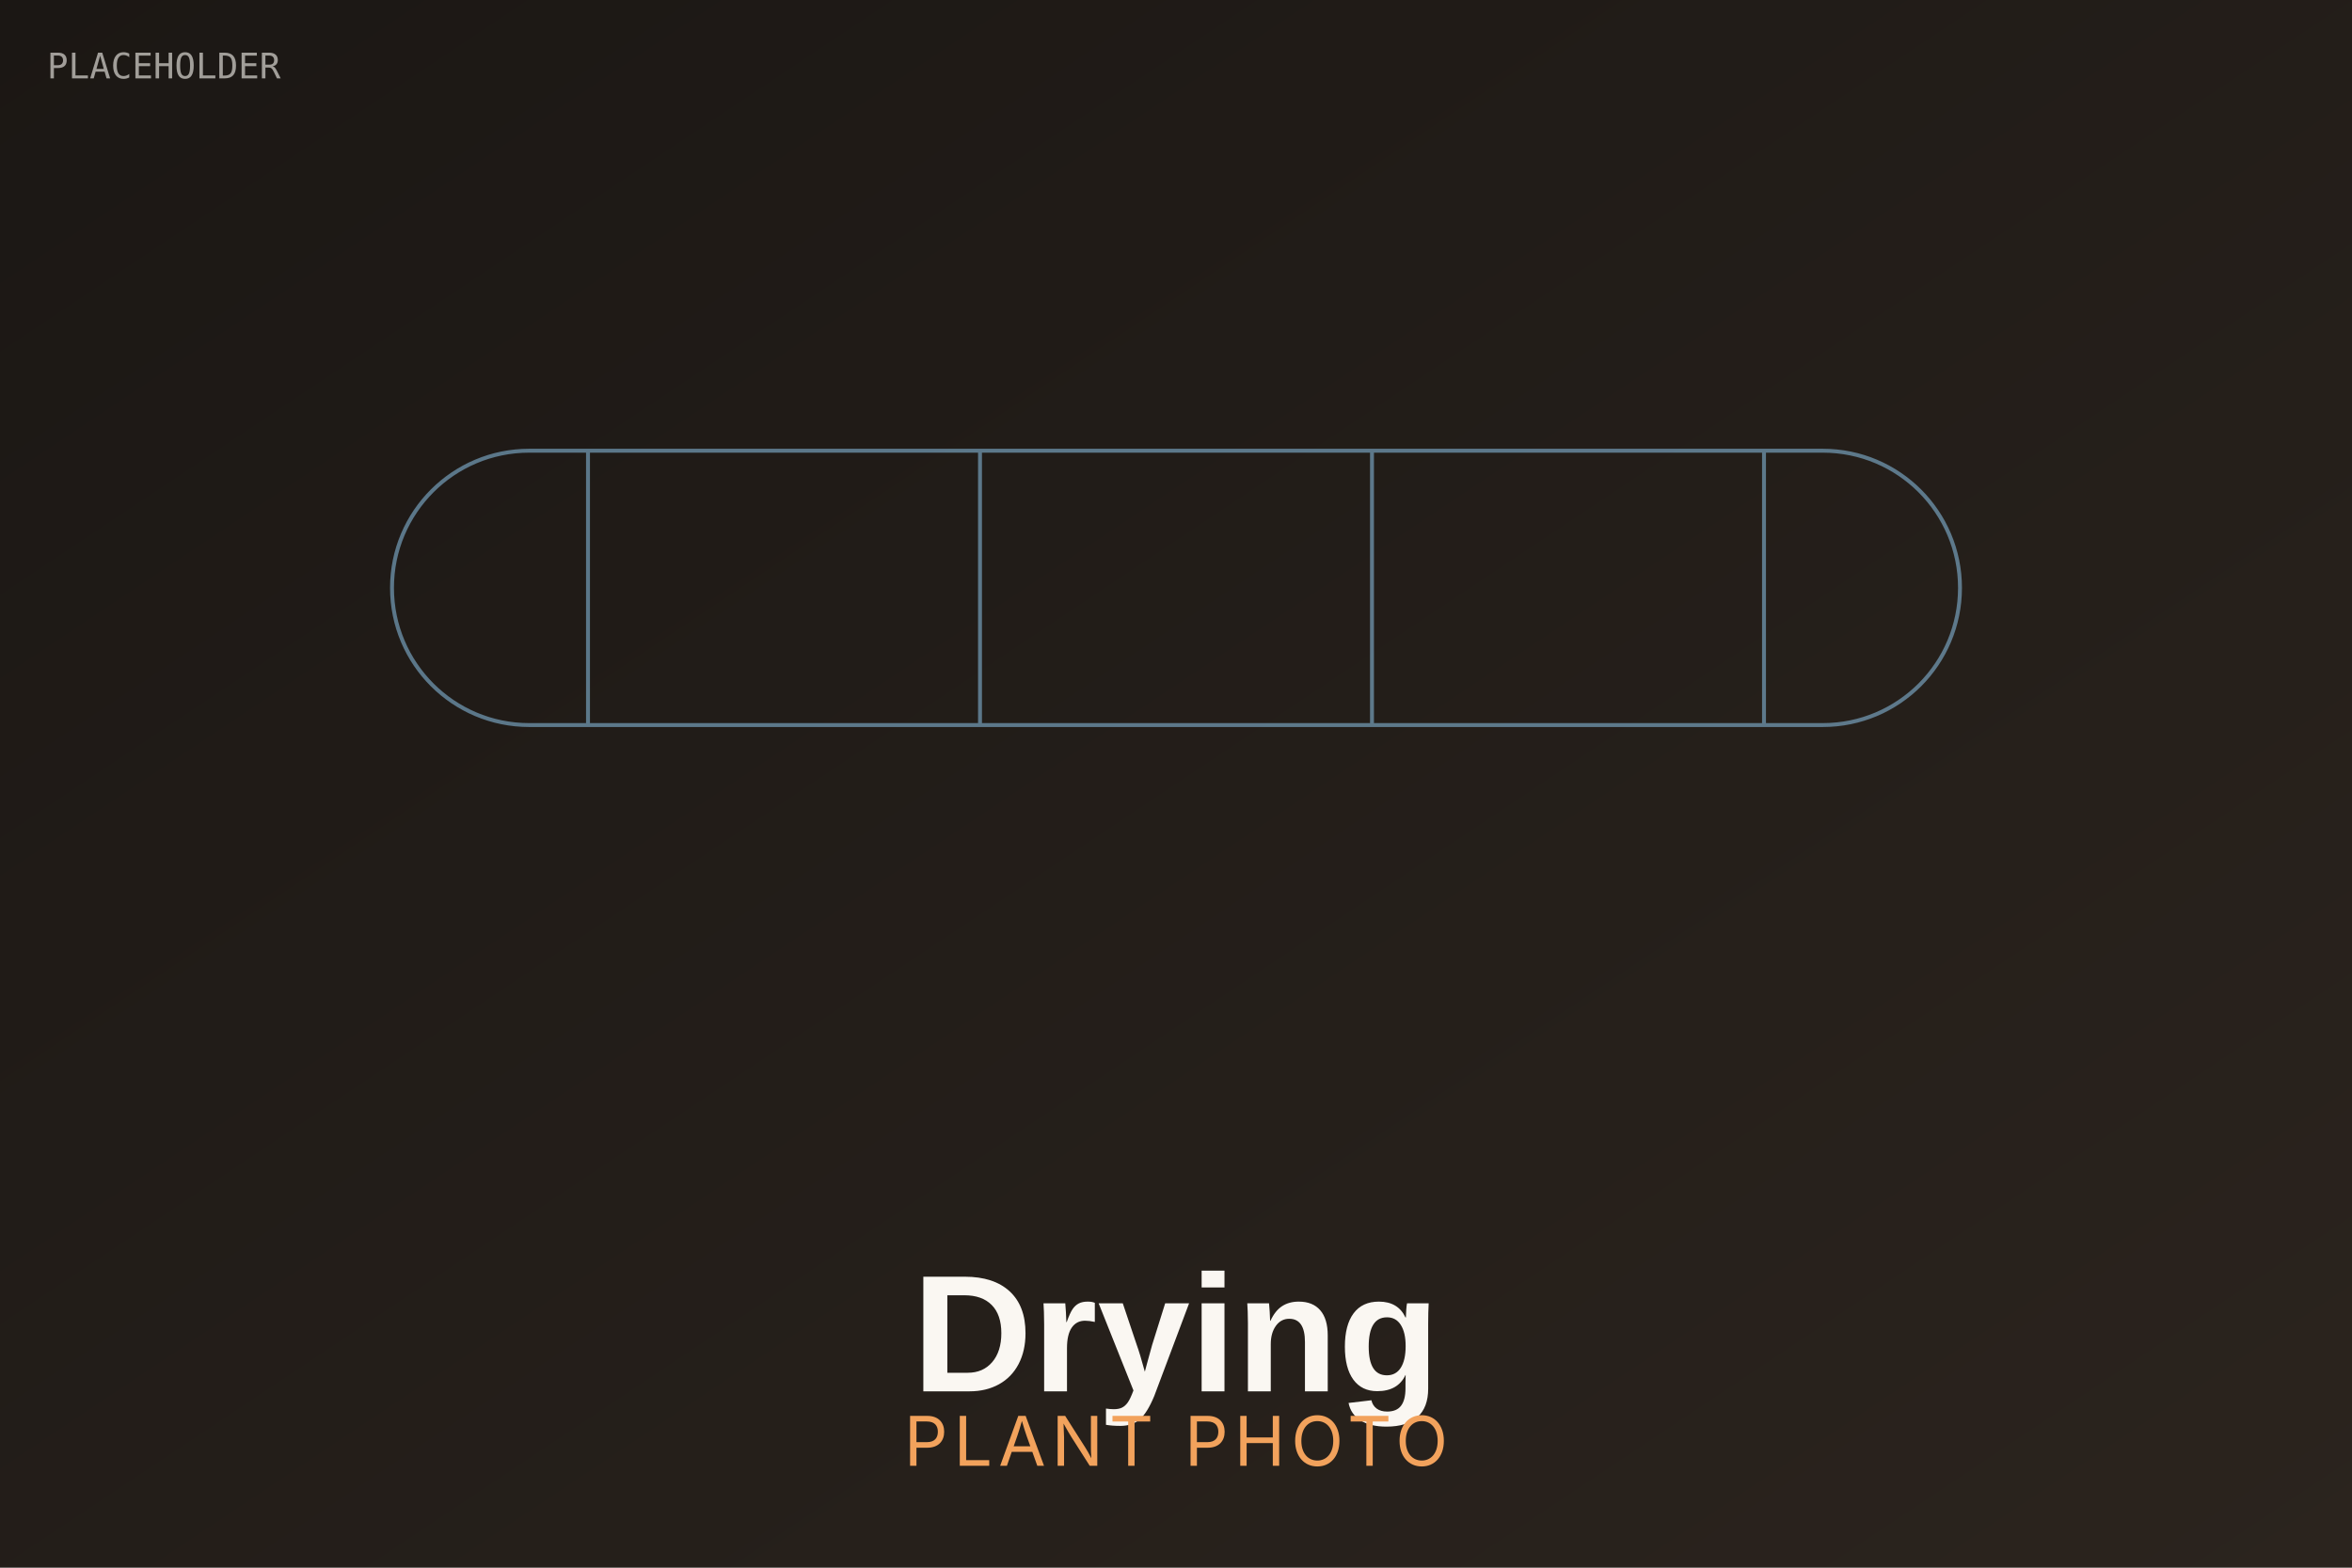
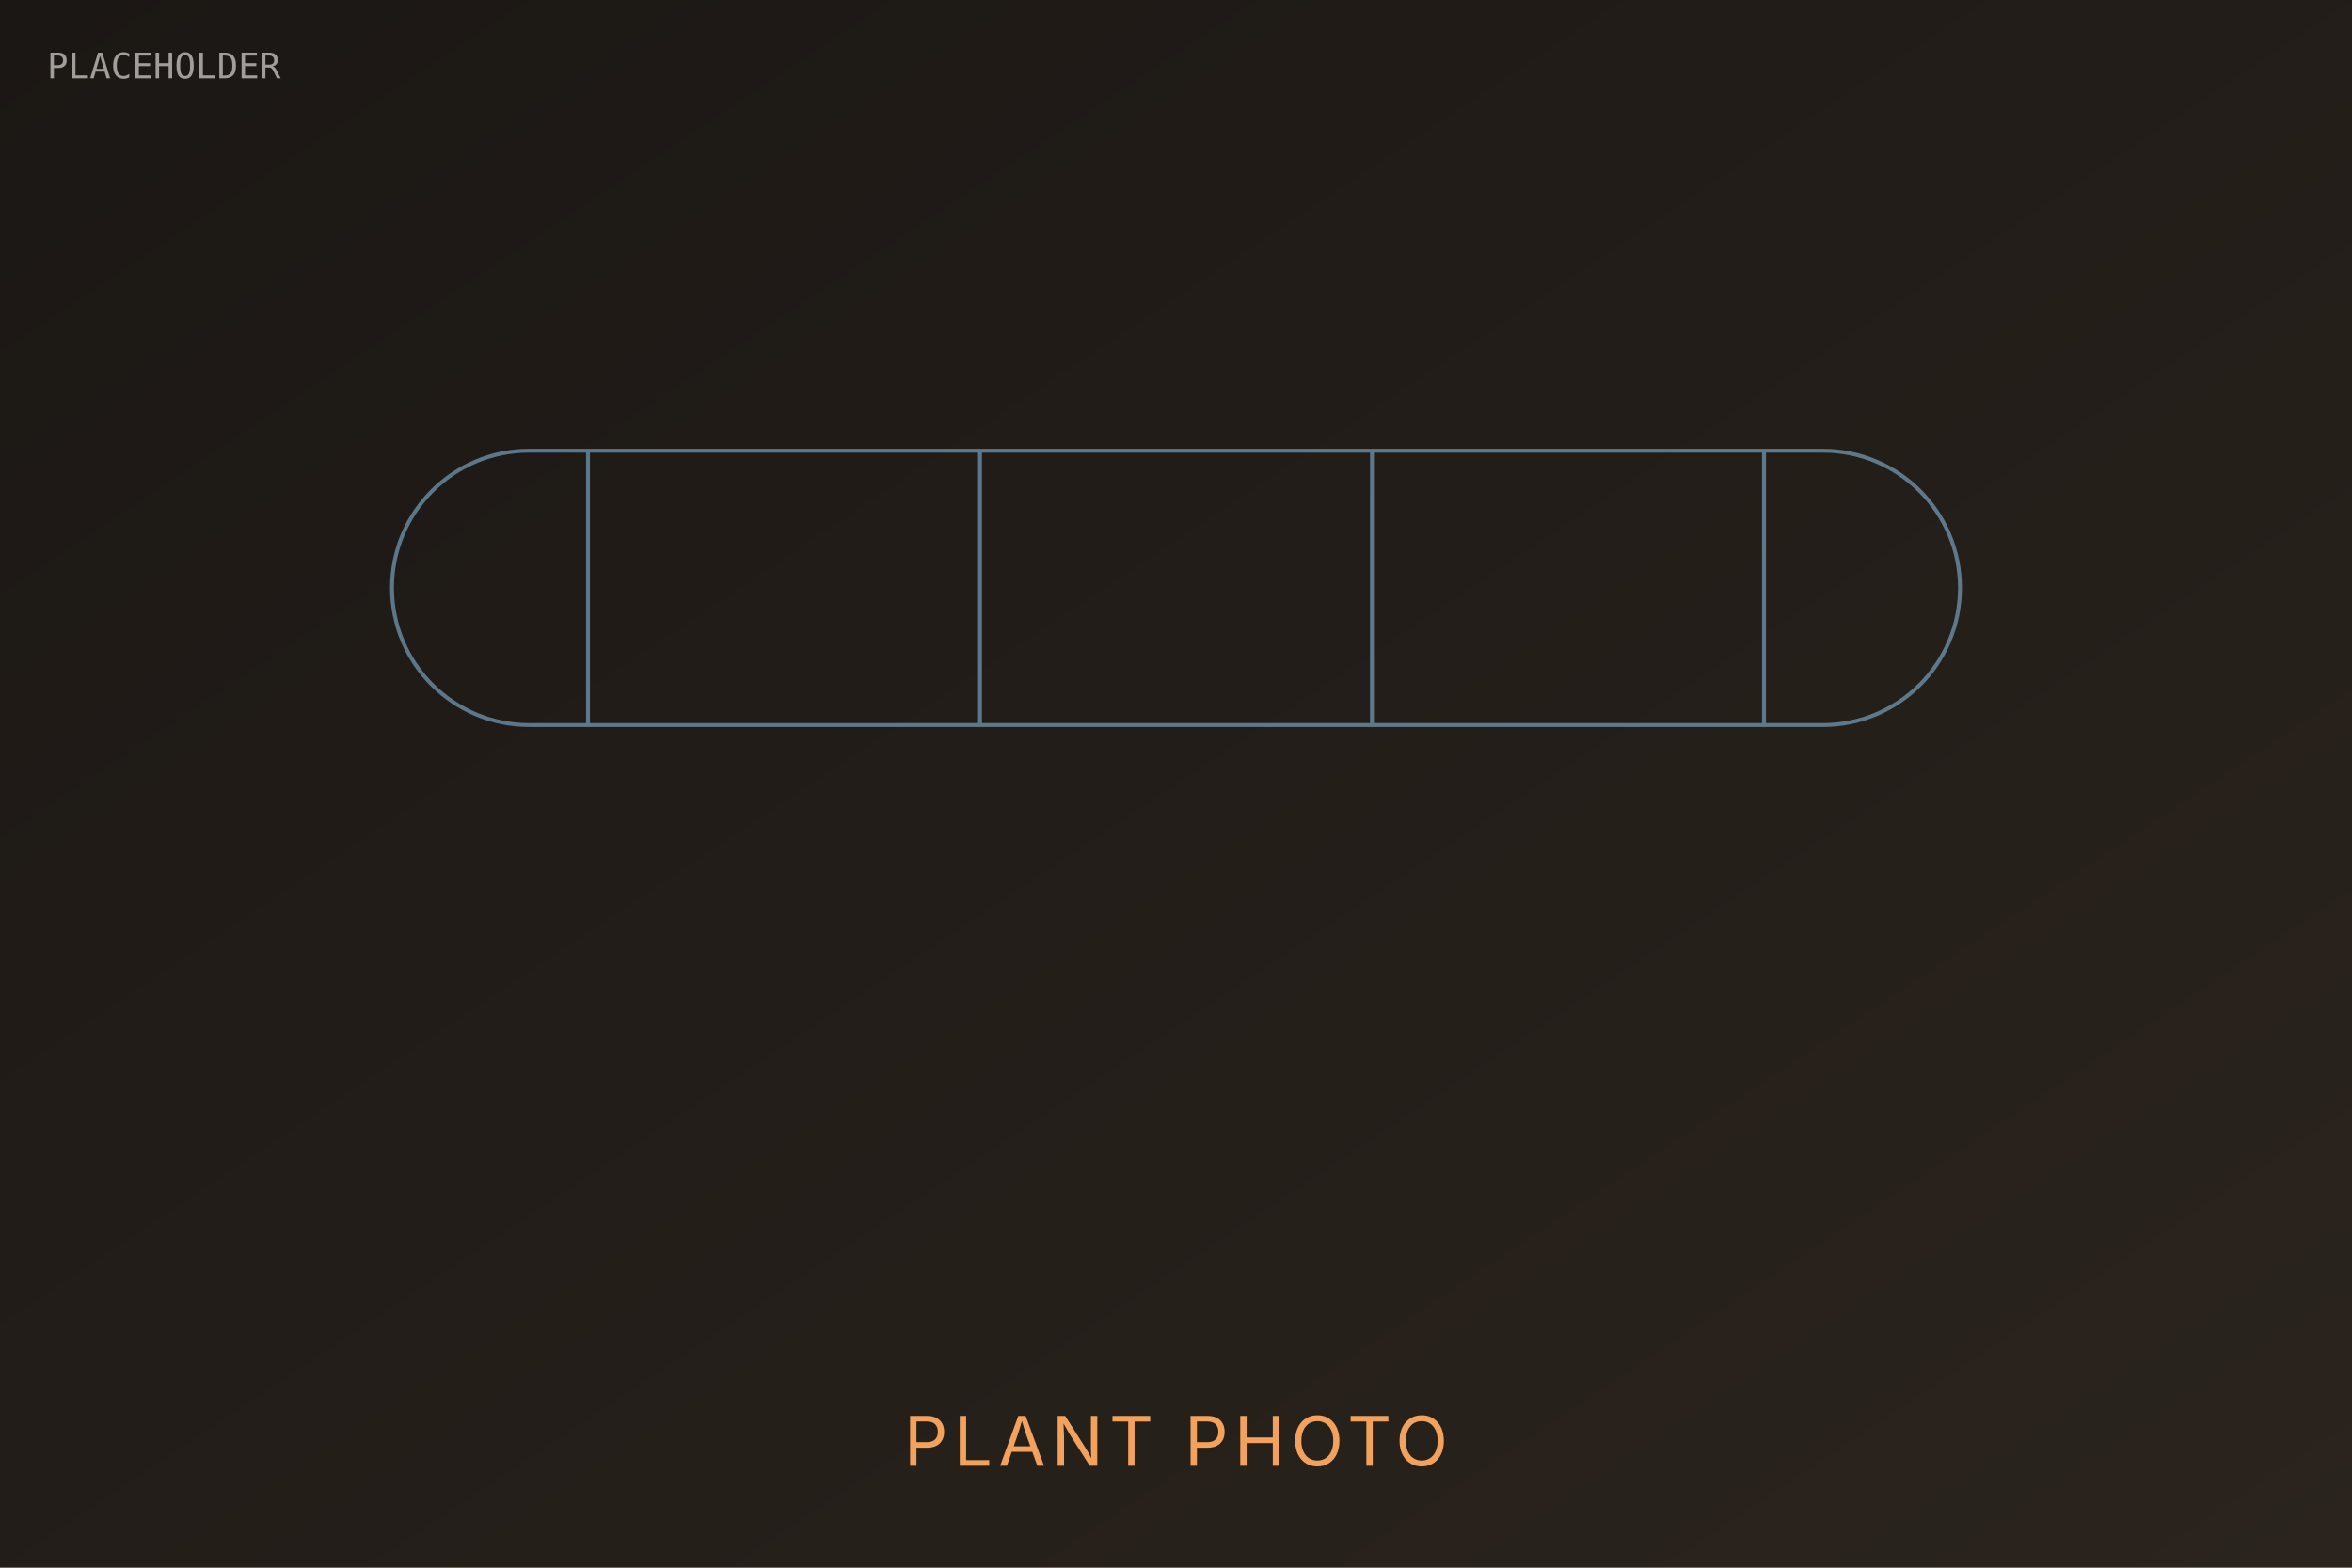
<svg xmlns="http://www.w3.org/2000/svg" viewBox="0 0 1200 800" width="1200" height="800">
  <defs>
    <linearGradient id="g" x1="0" y1="0" x2="1" y2="1">
      <stop offset="0" stop-color="#1B1714" />
      <stop offset="1" stop-color="#2B241E" />
    </linearGradient>
  </defs>
  <rect width="1200" height="800" fill="url(#g)" />
  <g fill="none" stroke="#8CC3E8" stroke-width="2" opacity=".55">
    <rect x="200" y="230" width="800" height="140" rx="70" />
    <path d="M300 230v140M500 230v140M700 230v140M900 230v140" />
  </g>
-   <text x="600.0" y="710" text-anchor="middle" font-family="Plus Jakarta Sans,Arial,sans-serif" font-weight="800" font-size="85" fill="#FAF7F2">Drying</text>
  <text x="600.0" y="748" text-anchor="middle" font-family="Inter,Arial,sans-serif" font-size="35" fill="#F2A25C" letter-spacing="3">PLANT PHOTO</text>
  <text x="24" y="40" font-family="JetBrains Mono,monospace" font-size="18" fill="#FAF7F2" opacity=".6">PLACEHOLDER</text>
</svg>
